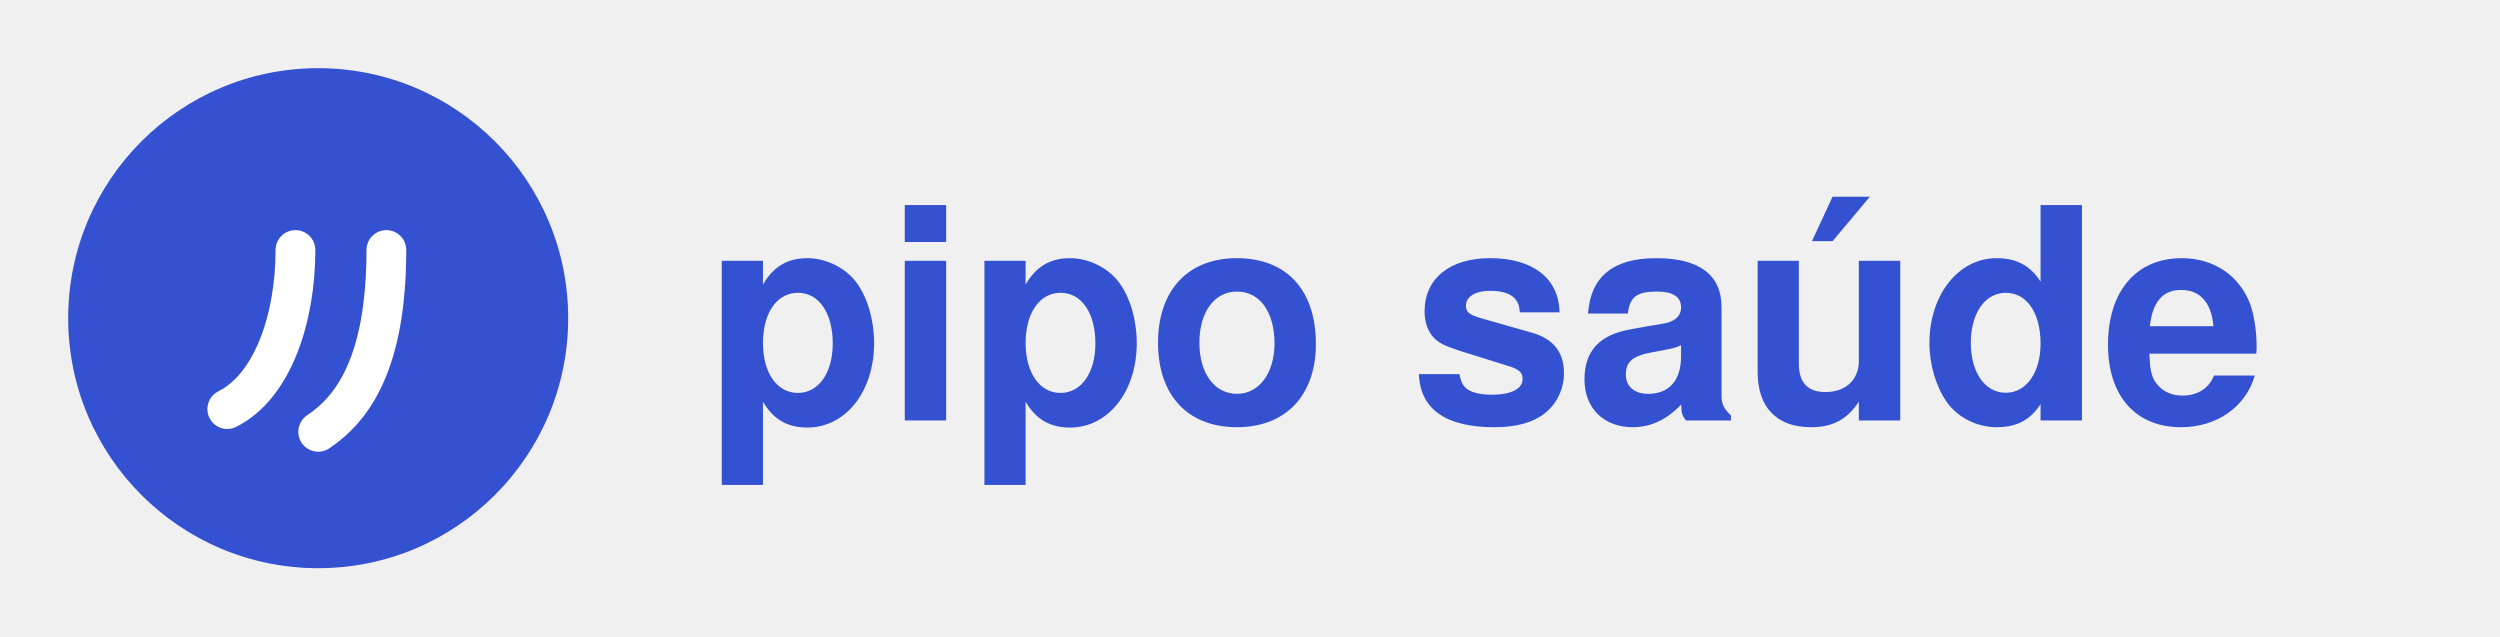
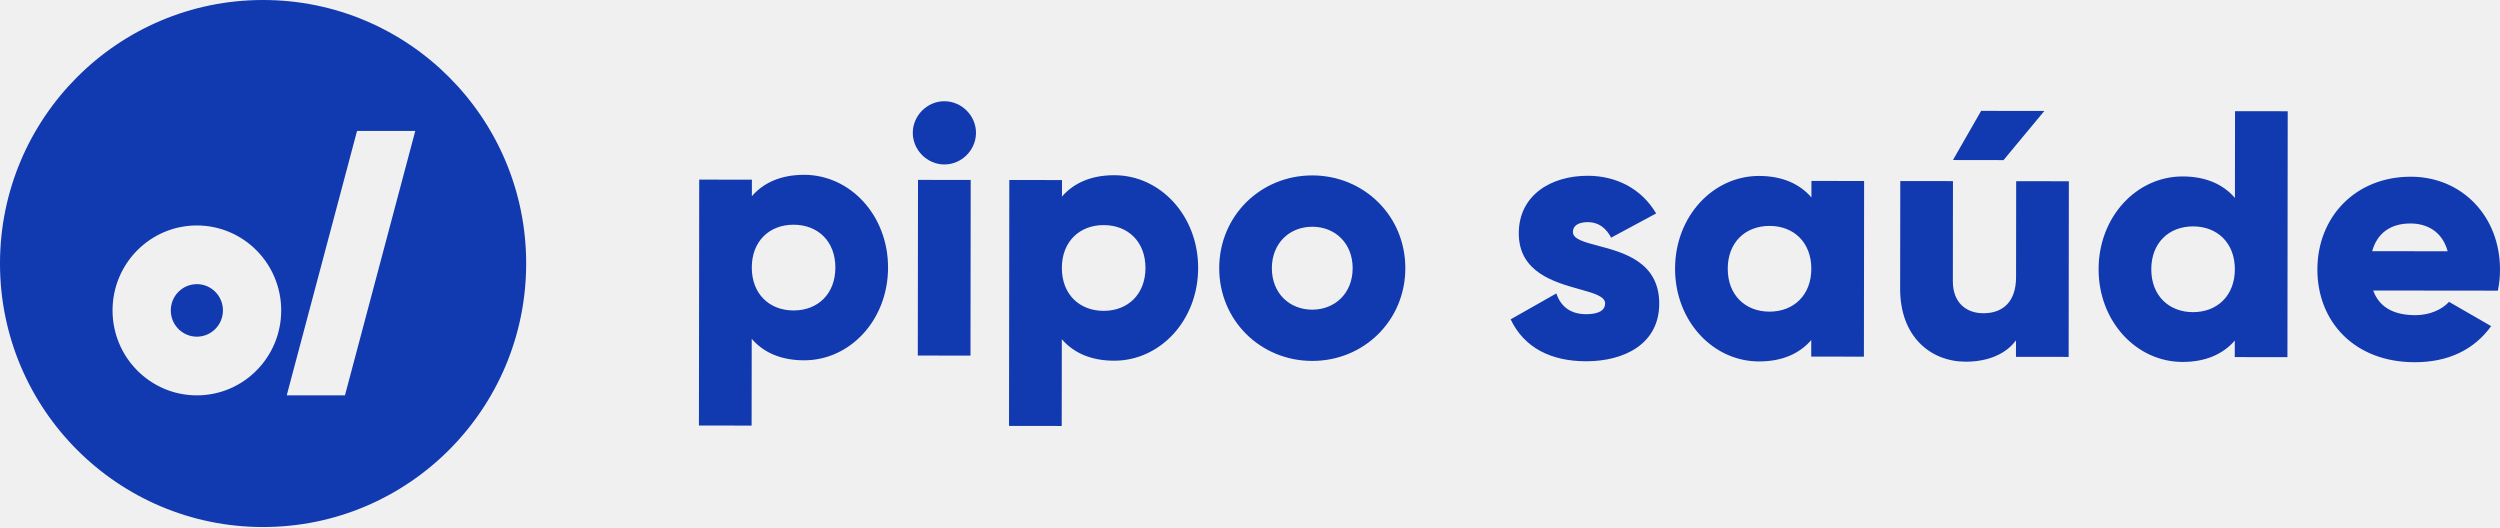
- <svg xmlns="http://www.w3.org/2000/svg" width="220" height="56" viewBox="0 0 220 56">
-   <circle cx="28" cy="28" r="22" fill="#3451D1" />
-   <path d="M20 36c4-2 6-8 6-14m8 0c0 10-3 14-6 16" stroke="#ffffff" stroke-width="3.5" stroke-linecap="round" fill="none" />
-   <text x="62" y="37" font-family="Helvetica, Arial, sans-serif" font-size="26" font-weight="bold" fill="#3451D1">pipo saúde</text>
+ <svg xmlns="http://www.w3.org/2000/svg" width="185" height="39" viewBox="0 0 185 39" fill="none">
+   <path fill-rule="evenodd" clip-rule="evenodd" d="M38.937 19.5C38.937 30.27 30.221 39 19.469 39C8.716 39 0 30.27 0 19.5C0 8.73 8.716 0 19.469 0C30.221 0 38.937 8.73 38.937 19.5ZM25.527 29.254H21.218L26.421 9.69H30.73L25.527 29.254ZM14.568 16.684C11.122 16.684 8.328 19.499 8.328 22.971C8.328 26.442 11.122 29.257 14.568 29.257C18.015 29.257 20.809 26.442 20.809 22.971C20.809 19.499 18.012 16.684 14.568 16.684ZM14.568 24.914C13.502 24.914 12.639 24.043 12.639 22.971C12.639 21.898 13.504 21.027 14.568 21.027C15.635 21.027 16.498 21.898 16.498 22.971C16.498 24.043 15.633 24.914 14.568 24.914ZM59.497 26.663C62.901 26.669 65.71 23.681 65.716 19.808C65.721 15.934 62.917 12.942 59.512 12.937C57.771 12.934 56.495 13.53 55.638 14.518L55.64 13.296L51.742 13.291L51.721 31.488L55.619 31.494L55.627 25.072C56.482 26.063 57.756 26.661 59.497 26.663ZM58.727 16.629C60.521 16.629 61.82 17.853 61.818 19.803C61.815 21.753 60.516 22.977 58.722 22.974C56.929 22.972 55.63 21.747 55.632 19.798C55.632 17.848 56.934 16.626 58.727 16.629ZM67.546 9.828C67.548 8.554 68.614 7.488 69.887 7.491C71.161 7.493 72.226 8.559 72.224 9.833C72.221 11.107 71.155 12.173 69.882 12.17C68.609 12.168 67.546 11.102 67.546 9.828ZM67.933 13.311L71.831 13.317L71.816 26.315L67.917 26.31L67.933 13.311ZM82.444 26.692C85.848 26.697 88.658 23.71 88.663 19.837C88.668 15.963 85.864 12.968 82.46 12.966C80.718 12.963 79.445 13.558 78.585 14.546L78.587 13.324L74.689 13.319L74.668 31.517L78.567 31.522L78.574 25.101C79.429 26.091 80.703 26.689 82.444 26.692ZM81.675 16.657C83.468 16.657 84.767 17.882 84.765 19.831C84.762 21.781 83.46 23.006 81.667 23.003C79.874 23 78.574 21.776 78.577 19.826C78.58 17.877 79.882 16.655 81.675 16.657ZM90.222 19.837C90.227 15.963 93.296 12.976 97.116 12.981C100.937 12.986 104.001 15.979 103.995 19.852C103.99 23.726 100.921 26.713 97.101 26.708C93.281 26.703 90.217 23.713 90.222 19.837ZM100.097 19.85C100.1 18.004 98.8 16.779 97.111 16.779C95.422 16.777 94.12 17.999 94.117 19.845C94.115 21.69 95.414 22.915 97.103 22.915C98.793 22.915 100.095 21.695 100.097 19.85ZM117.372 26.734C120.179 26.736 122.78 25.465 122.783 22.475C122.786 19.383 120.143 18.684 118.256 18.185C117.209 17.908 116.394 17.693 116.395 17.164C116.395 16.696 116.811 16.439 117.487 16.439C118.344 16.441 118.861 16.909 119.225 17.585L122.554 15.794C121.465 13.948 119.594 13.01 117.489 13.007C114.786 13.005 112.393 14.432 112.39 17.265C112.387 20.141 115.001 20.873 116.885 21.401C117.948 21.698 118.779 21.931 118.778 22.447C118.778 22.967 118.31 23.25 117.375 23.25C116.231 23.25 115.506 22.701 115.168 21.714L111.787 23.632C112.798 25.741 114.773 26.731 117.372 26.734ZM137.944 13.394L137.929 26.393L134.031 26.387L134.033 25.166C133.173 26.154 131.9 26.749 130.158 26.746C126.754 26.741 123.95 23.749 123.955 19.875C123.96 16.002 126.77 13.015 130.174 13.02C131.915 13.023 133.189 13.62 134.044 14.611L134.046 13.389L137.944 13.394ZM134.038 19.891C134.041 17.941 132.742 16.717 130.948 16.717C129.155 16.714 127.853 17.936 127.853 19.886C127.851 21.835 129.15 23.06 130.943 23.062C132.734 23.06 134.036 21.841 134.038 19.891ZM153.08 26.411L153.095 13.413L149.197 13.408L149.189 20.505C149.187 22.35 148.199 23.182 146.77 23.18C145.522 23.18 144.509 22.423 144.511 20.811L144.519 13.402L140.621 13.397L140.611 21.378C140.608 24.888 142.84 26.762 145.465 26.765C147.18 26.767 148.482 26.146 149.184 25.184L149.181 26.406L153.08 26.411ZM144.519 11.842L148.261 11.848L151.281 8.211L146.603 8.205L144.519 11.842ZM169.291 8.232L169.27 26.43L165.372 26.424L165.375 25.203C164.514 26.19 163.241 26.786 161.5 26.783C158.095 26.778 155.291 23.786 155.296 19.912C155.302 16.039 158.111 13.052 161.515 13.057C163.257 13.059 164.53 13.657 165.385 14.648L165.393 8.227L169.291 8.232ZM165.38 19.928C165.382 17.978 164.083 16.753 162.29 16.753C160.497 16.751 159.195 17.973 159.195 19.922C159.192 21.872 160.491 23.097 162.285 23.099C164.075 23.097 165.377 21.878 165.38 19.928ZM181.229 22.337C180.707 22.909 179.797 23.323 178.732 23.323C177.302 23.32 176.107 22.852 175.616 21.498L184.841 21.508C184.948 21.014 185 20.494 185 19.948C185.005 16.023 182.201 13.082 178.407 13.077C174.301 13.072 171.491 16.059 171.486 19.933C171.481 23.806 174.233 26.798 178.677 26.804C181.146 26.809 183.069 25.899 184.345 24.134L181.229 22.337ZM178.376 16.537C179.545 16.537 180.715 17.086 181.128 18.594L175.54 18.588C175.907 17.263 176.894 16.535 178.376 16.537Z" fill="#1139B0" />
</svg>
